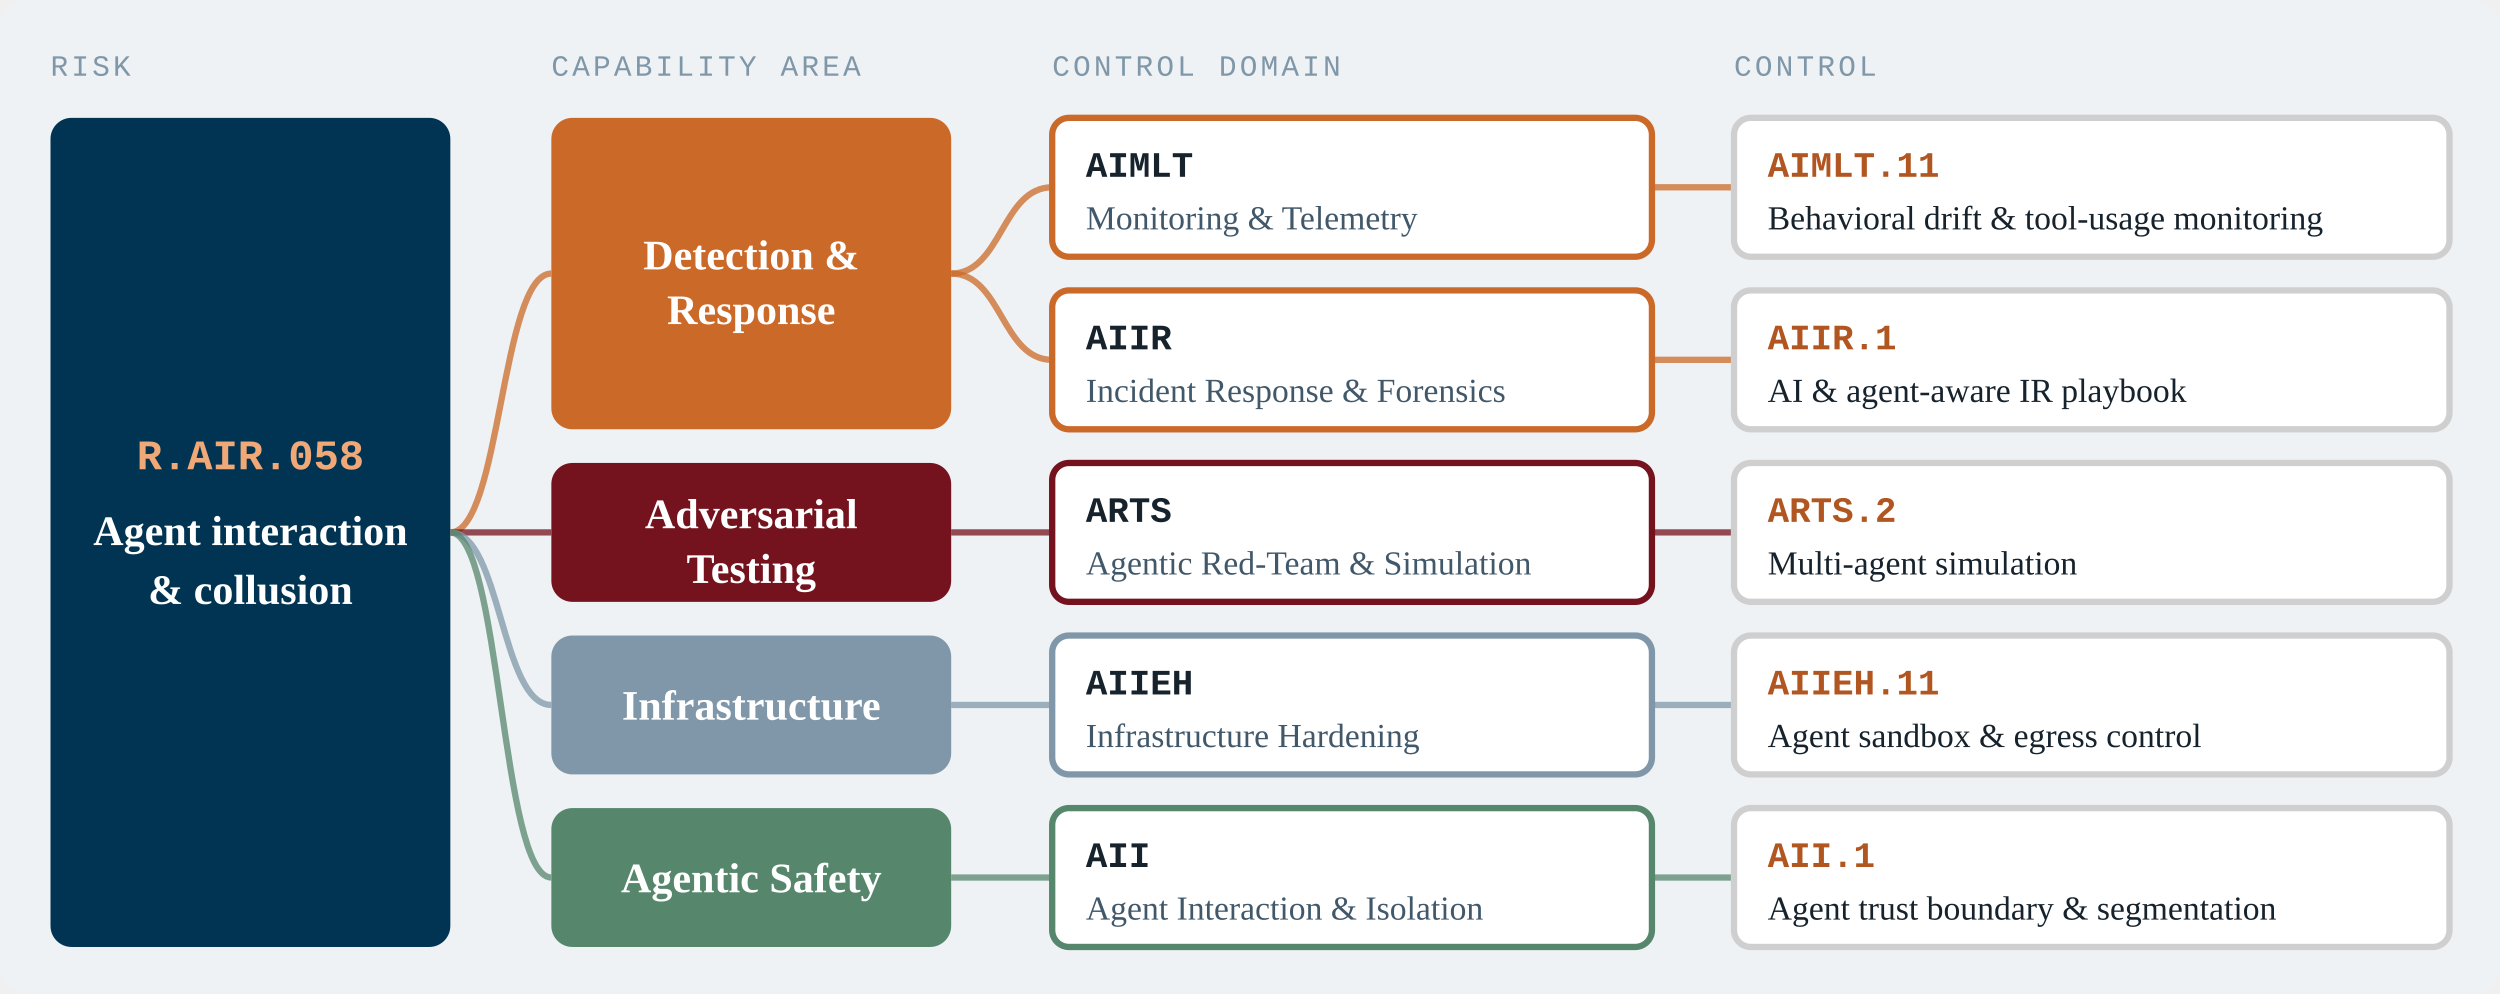
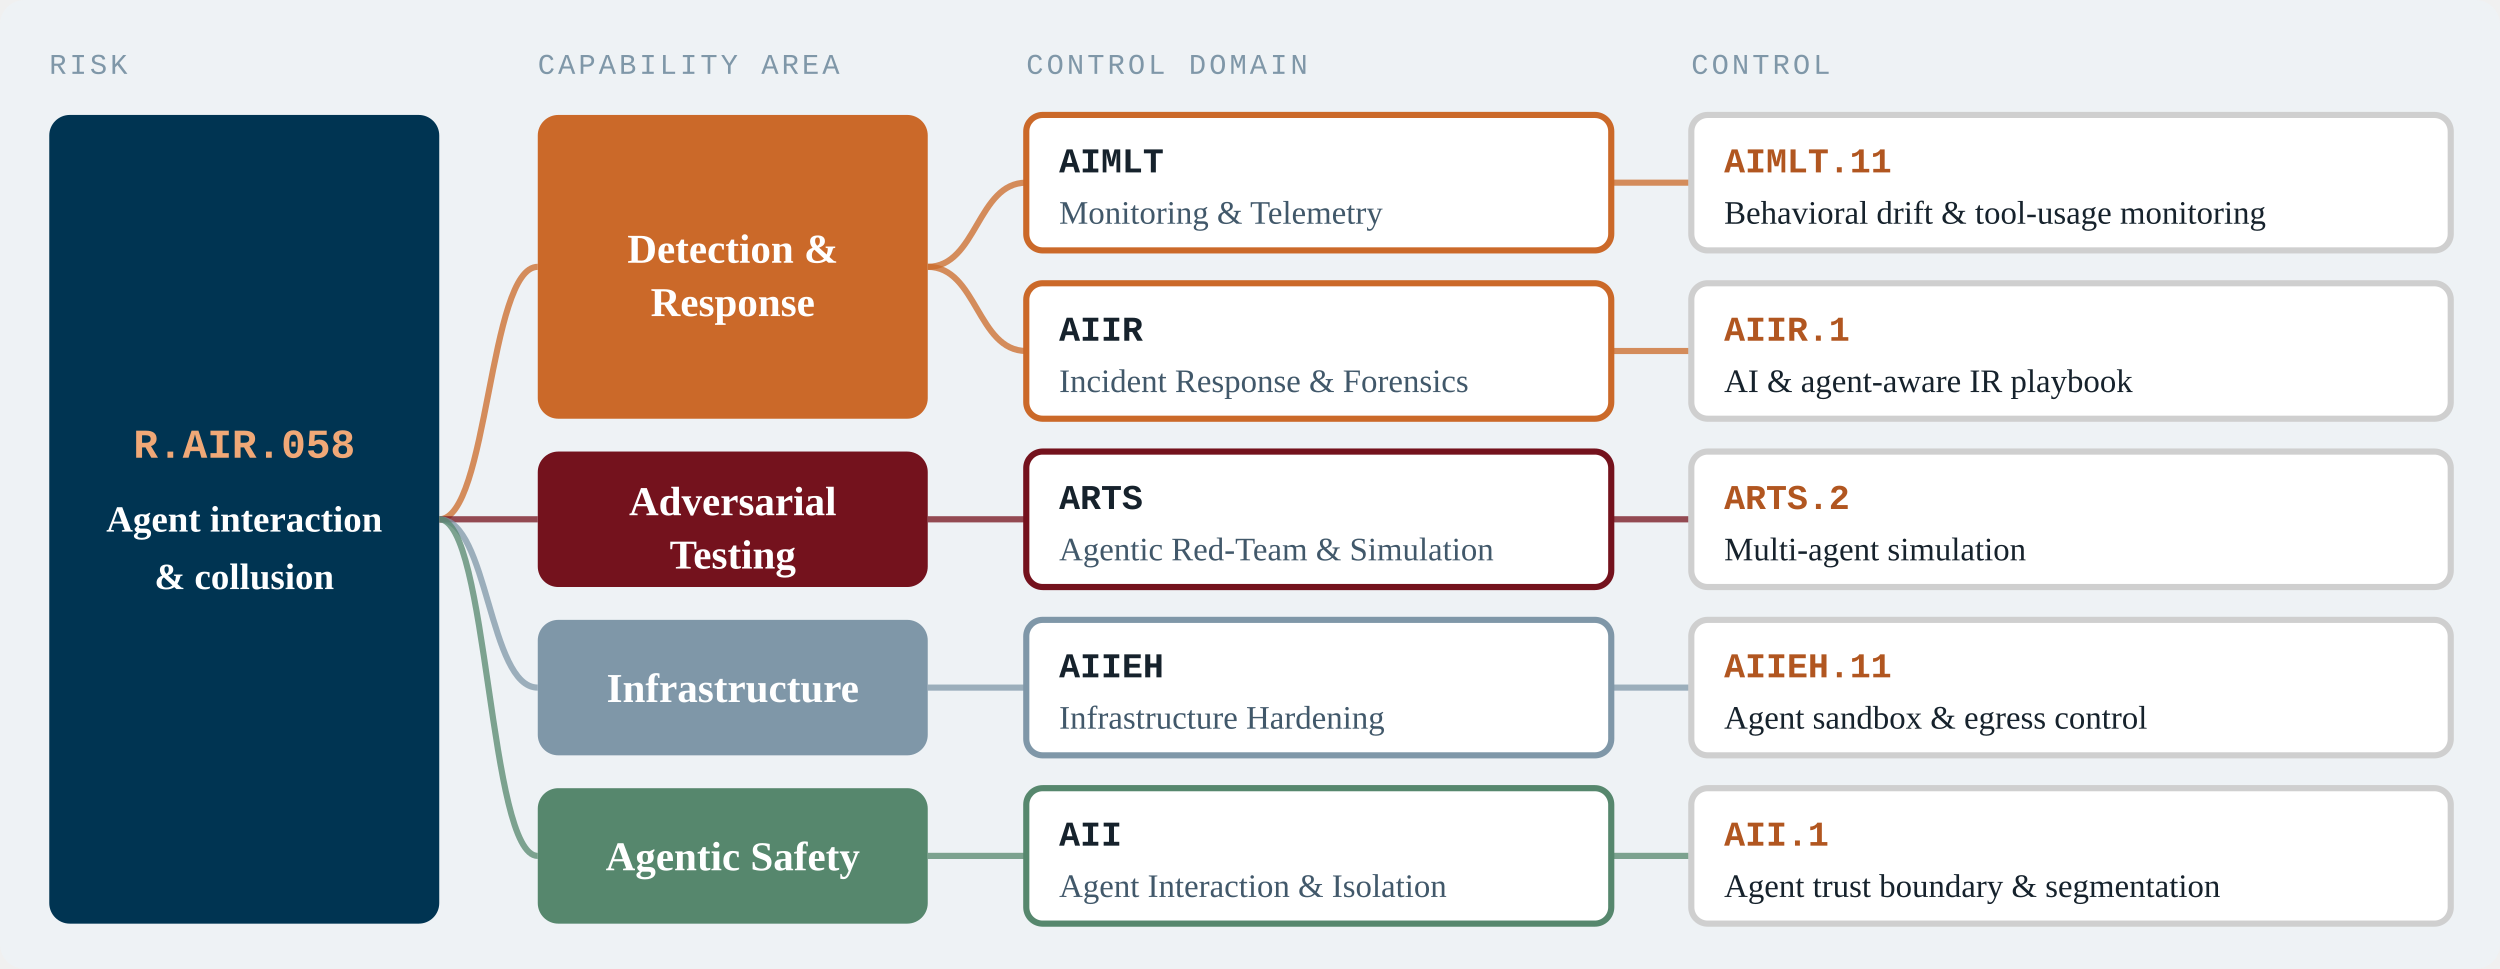
- <svg xmlns="http://www.w3.org/2000/svg" viewBox="0 0 1188 472" width="1188" height="472" role="img" aria-label="Risk R.AIR.058, agent interaction and collusion, maps to four capability areas, five control domains and five controls: Detection and Response (AIMLT.11 behavioral drift and tool-usage monitoring; AIIR.1 AI and agent-aware IR playbook), Adversarial Testing (ARTS.2 multi-agent simulation), Infrastructure (AIIEH.11 agent sandbox and egress control), Agentic Safety (AII.1 agent trust boundary and segmentation).">
-   <rect width="1188" height="472" rx="12" fill="#EEF2F5" />
+ <svg xmlns="http://www.w3.org/2000/svg" viewBox="0 0 1218 472" width="1218" height="472" role="img" aria-label="Risk R.AIR.058, agent interaction and collusion, maps to four capability areas, five control domains and five controls: Detection and Response (AIMLT.11 behavioral drift and tool-usage monitoring; AIIR.1 AI and agent-aware IR playbook), Adversarial Testing (ARTS.2 multi-agent simulation), Infrastructure (AIIEH.11 agent sandbox and egress control), Agentic Safety (AII.1 agent trust boundary and segmentation).">
+   <rect width="1218" height="472" rx="12" fill="#EEF2F5" />
  <g transform="translate(24,12)">
    <text x="0" y="24" font-family="ui-monospace, SFMono-Regular, Menlo, Consolas, 'Liberation Mono', monospace" font-size="14" font-weight="normal" fill="#7F97A8" text-anchor="start" letter-spacing="1.5">RISK</text>
    <text x="238" y="24" font-family="ui-monospace, SFMono-Regular, Menlo, Consolas, 'Liberation Mono', monospace" font-size="14" font-weight="normal" fill="#7F97A8" text-anchor="start" letter-spacing="1.5">CAPABILITY AREA</text>
    <text x="476" y="24" font-family="ui-monospace, SFMono-Regular, Menlo, Consolas, 'Liberation Mono', monospace" font-size="14" font-weight="normal" fill="#7F97A8" text-anchor="start" letter-spacing="1.5">CONTROL DOMAIN</text>
    <text x="800" y="24" font-family="ui-monospace, SFMono-Regular, Menlo, Consolas, 'Liberation Mono', monospace" font-size="14" font-weight="normal" fill="#7F97A8" text-anchor="start" letter-spacing="1.5">CONTROL</text>
    <rect x="0" y="44" width="190" height="394" rx="10" fill="#003452" />
    <text x="95.0" y="211.0" font-family="ui-monospace, SFMono-Regular, Menlo, Consolas, 'Liberation Mono', monospace" font-size="20" font-weight="bold" fill="#F0A877" text-anchor="middle">R.AIR.058</text>
-     <text x="95.0" y="247.0" font-family="Georgia, 'Times New Roman', 'Latin Modern Roman', serif" font-size="20" font-weight="bold" fill="#FFFFFF" text-anchor="middle">Agent interaction</text>
-     <text x="95.0" y="275.0" font-family="Georgia, 'Times New Roman', 'Latin Modern Roman', serif" font-size="20" font-weight="bold" fill="#FFFFFF" text-anchor="middle">&amp; collusion</text>
+     <text x="95.0" y="247.0" font-family="Georgia, 'Times New Roman', 'Latin Modern Roman', serif" font-size="18" font-weight="bold" fill="#FFFFFF" text-anchor="middle">Agent interaction</text>
+     <text x="95.0" y="275.0" font-family="Georgia, 'Times New Roman', 'Latin Modern Roman', serif" font-size="18" font-weight="bold" fill="#FFFFFF" text-anchor="middle">&amp; collusion</text>
    <path d="M190,241.0 C214.0,241.0 214.0,118.0 238,118.0" fill="none" stroke="#CB6929" stroke-width="3" stroke-opacity=".75" />
    <rect x="238" y="44" width="190" height="148" rx="10" fill="#CB6929" />
    <text x="333.0" y="116.0" font-family="Georgia, 'Times New Roman', 'Latin Modern Roman', serif" font-size="20" font-weight="bold" fill="#FFFFFF" text-anchor="middle">Detection &amp;</text>
    <text x="333.0" y="142.0" font-family="Georgia, 'Times New Roman', 'Latin Modern Roman', serif" font-size="20" font-weight="bold" fill="#FFFFFF" text-anchor="middle">Response</text>
    <path d="M190,241.0 C214.0,241.0 214.0,241.0 238,241.0" fill="none" stroke="#74121D" stroke-width="3" stroke-opacity=".75" />
    <rect x="238" y="208" width="190" height="66" rx="10" fill="#74121D" />
    <text x="333.0" y="239.0" font-family="Georgia, 'Times New Roman', 'Latin Modern Roman', serif" font-size="20" font-weight="bold" fill="#FFFFFF" text-anchor="middle">Adversarial</text>
    <text x="333.0" y="265.0" font-family="Georgia, 'Times New Roman', 'Latin Modern Roman', serif" font-size="20" font-weight="bold" fill="#FFFFFF" text-anchor="middle">Testing</text>
    <path d="M190,241.0 C214.0,241.0 214.0,323.0 238,323.0" fill="none" stroke="#7F97A8" stroke-width="3" stroke-opacity=".75" />
    <rect x="238" y="290" width="190" height="66" rx="10" fill="#7F97A8" />
    <text x="333.0" y="330.0" font-family="Georgia, 'Times New Roman', 'Latin Modern Roman', serif" font-size="20" font-weight="bold" fill="#FFFFFF" text-anchor="middle">Infrastructure</text>
    <path d="M190,241.0 C214.0,241.0 214.0,405.0 238,405.0" fill="none" stroke="#56876D" stroke-width="3" stroke-opacity=".75" />
    <rect x="238" y="372" width="190" height="66" rx="10" fill="#56876D" />
    <text x="333.0" y="412.0" font-family="Georgia, 'Times New Roman', 'Latin Modern Roman', serif" font-size="20" font-weight="bold" fill="#FFFFFF" text-anchor="middle">Agentic Safety</text>
    <path d="M428,118.0 C452.0,118.0 452.0,77.0 476,77.0" fill="none" stroke="#CB6929" stroke-width="3" stroke-opacity=".75" />
    <rect x="476" y="44" width="285" height="66" rx="8" fill="#FFFFFF" stroke="#CB6929" stroke-width="3" />
    <text x="492" y="72" font-family="ui-monospace, SFMono-Regular, Menlo, Consolas, 'Liberation Mono', monospace" font-size="17" font-weight="bold" fill="#16222C" text-anchor="start">AIMLT</text>
    <text x="492" y="97" font-family="Georgia, 'Times New Roman', 'Latin Modern Roman', serif" font-size="16" font-weight="normal" fill="#41586A" text-anchor="start">Monitoring &amp; Telemetry</text>
    <path d="M761,77.0 C780.5,77.0 780.5,77.0 800,77.0" fill="none" stroke="#CB6929" stroke-width="3" stroke-opacity=".75" />
-     <rect x="800" y="44" width="340" height="66" rx="8" fill="#FFFFFF" stroke="#CFCFCF" stroke-width="3" />
+     <rect x="800" y="44" width="370" height="66" rx="8" fill="#FFFFFF" stroke="#CFCFCF" stroke-width="3" />
    <text x="816" y="72" font-family="ui-monospace, SFMono-Regular, Menlo, Consolas, 'Liberation Mono', monospace" font-size="17" font-weight="bold" fill="#B15620" text-anchor="start">AIMLT.11</text>
    <text x="816" y="97" font-family="Georgia, 'Times New Roman', 'Latin Modern Roman', serif" font-size="16" font-weight="normal" fill="#16222C" text-anchor="start">Behavioral drift &amp; tool-usage monitoring</text>
    <path d="M428,118.0 C452.0,118.0 452.0,159.0 476,159.0" fill="none" stroke="#CB6929" stroke-width="3" stroke-opacity=".75" />
    <rect x="476" y="126" width="285" height="66" rx="8" fill="#FFFFFF" stroke="#CB6929" stroke-width="3" />
    <text x="492" y="154" font-family="ui-monospace, SFMono-Regular, Menlo, Consolas, 'Liberation Mono', monospace" font-size="17" font-weight="bold" fill="#16222C" text-anchor="start">AIIR</text>
    <text x="492" y="179" font-family="Georgia, 'Times New Roman', 'Latin Modern Roman', serif" font-size="16" font-weight="normal" fill="#41586A" text-anchor="start">Incident Response &amp; Forensics</text>
    <path d="M761,159.0 C780.5,159.0 780.5,159.0 800,159.0" fill="none" stroke="#CB6929" stroke-width="3" stroke-opacity=".75" />
-     <rect x="800" y="126" width="340" height="66" rx="8" fill="#FFFFFF" stroke="#CFCFCF" stroke-width="3" />
+     <rect x="800" y="126" width="370" height="66" rx="8" fill="#FFFFFF" stroke="#CFCFCF" stroke-width="3" />
    <text x="816" y="154" font-family="ui-monospace, SFMono-Regular, Menlo, Consolas, 'Liberation Mono', monospace" font-size="17" font-weight="bold" fill="#B15620" text-anchor="start">AIIR.1</text>
    <text x="816" y="179" font-family="Georgia, 'Times New Roman', 'Latin Modern Roman', serif" font-size="16" font-weight="normal" fill="#16222C" text-anchor="start">AI &amp; agent-aware IR playbook</text>
    <path d="M428,241.0 C452.0,241.0 452.0,241.0 476,241.0" fill="none" stroke="#74121D" stroke-width="3" stroke-opacity=".75" />
    <rect x="476" y="208" width="285" height="66" rx="8" fill="#FFFFFF" stroke="#74121D" stroke-width="3" />
    <text x="492" y="236" font-family="ui-monospace, SFMono-Regular, Menlo, Consolas, 'Liberation Mono', monospace" font-size="17" font-weight="bold" fill="#16222C" text-anchor="start">ARTS</text>
    <text x="492" y="261" font-family="Georgia, 'Times New Roman', 'Latin Modern Roman', serif" font-size="16" font-weight="normal" fill="#41586A" text-anchor="start">Agentic Red-Team &amp; Simulation</text>
    <path d="M761,241.0 C780.5,241.0 780.5,241.0 800,241.0" fill="none" stroke="#74121D" stroke-width="3" stroke-opacity=".75" />
-     <rect x="800" y="208" width="340" height="66" rx="8" fill="#FFFFFF" stroke="#CFCFCF" stroke-width="3" />
+     <rect x="800" y="208" width="370" height="66" rx="8" fill="#FFFFFF" stroke="#CFCFCF" stroke-width="3" />
    <text x="816" y="236" font-family="ui-monospace, SFMono-Regular, Menlo, Consolas, 'Liberation Mono', monospace" font-size="17" font-weight="bold" fill="#B15620" text-anchor="start">ARTS.2</text>
    <text x="816" y="261" font-family="Georgia, 'Times New Roman', 'Latin Modern Roman', serif" font-size="16" font-weight="normal" fill="#16222C" text-anchor="start">Multi-agent simulation</text>
    <path d="M428,323.0 C452.0,323.0 452.0,323.0 476,323.0" fill="none" stroke="#7F97A8" stroke-width="3" stroke-opacity=".75" />
    <rect x="476" y="290" width="285" height="66" rx="8" fill="#FFFFFF" stroke="#7F97A8" stroke-width="3" />
    <text x="492" y="318" font-family="ui-monospace, SFMono-Regular, Menlo, Consolas, 'Liberation Mono', monospace" font-size="17" font-weight="bold" fill="#16222C" text-anchor="start">AIIEH</text>
    <text x="492" y="343" font-family="Georgia, 'Times New Roman', 'Latin Modern Roman', serif" font-size="16" font-weight="normal" fill="#41586A" text-anchor="start">Infrastructure Hardening</text>
    <path d="M761,323.0 C780.5,323.0 780.5,323.0 800,323.0" fill="none" stroke="#7F97A8" stroke-width="3" stroke-opacity=".75" />
-     <rect x="800" y="290" width="340" height="66" rx="8" fill="#FFFFFF" stroke="#CFCFCF" stroke-width="3" />
+     <rect x="800" y="290" width="370" height="66" rx="8" fill="#FFFFFF" stroke="#CFCFCF" stroke-width="3" />
    <text x="816" y="318" font-family="ui-monospace, SFMono-Regular, Menlo, Consolas, 'Liberation Mono', monospace" font-size="17" font-weight="bold" fill="#B15620" text-anchor="start">AIIEH.11</text>
    <text x="816" y="343" font-family="Georgia, 'Times New Roman', 'Latin Modern Roman', serif" font-size="16" font-weight="normal" fill="#16222C" text-anchor="start">Agent sandbox &amp; egress control</text>
    <path d="M428,405.0 C452.0,405.0 452.0,405.0 476,405.0" fill="none" stroke="#56876D" stroke-width="3" stroke-opacity=".75" />
    <rect x="476" y="372" width="285" height="66" rx="8" fill="#FFFFFF" stroke="#56876D" stroke-width="3" />
    <text x="492" y="400" font-family="ui-monospace, SFMono-Regular, Menlo, Consolas, 'Liberation Mono', monospace" font-size="17" font-weight="bold" fill="#16222C" text-anchor="start">AII</text>
    <text x="492" y="425" font-family="Georgia, 'Times New Roman', 'Latin Modern Roman', serif" font-size="16" font-weight="normal" fill="#41586A" text-anchor="start">Agent Interaction &amp; Isolation</text>
    <path d="M761,405.0 C780.5,405.0 780.5,405.0 800,405.0" fill="none" stroke="#56876D" stroke-width="3" stroke-opacity=".75" />
-     <rect x="800" y="372" width="340" height="66" rx="8" fill="#FFFFFF" stroke="#CFCFCF" stroke-width="3" />
+     <rect x="800" y="372" width="370" height="66" rx="8" fill="#FFFFFF" stroke="#CFCFCF" stroke-width="3" />
    <text x="816" y="400" font-family="ui-monospace, SFMono-Regular, Menlo, Consolas, 'Liberation Mono', monospace" font-size="17" font-weight="bold" fill="#B15620" text-anchor="start">AII.1</text>
    <text x="816" y="425" font-family="Georgia, 'Times New Roman', 'Latin Modern Roman', serif" font-size="16" font-weight="normal" fill="#16222C" text-anchor="start">Agent trust boundary &amp; segmentation</text>
  </g>
</svg>
